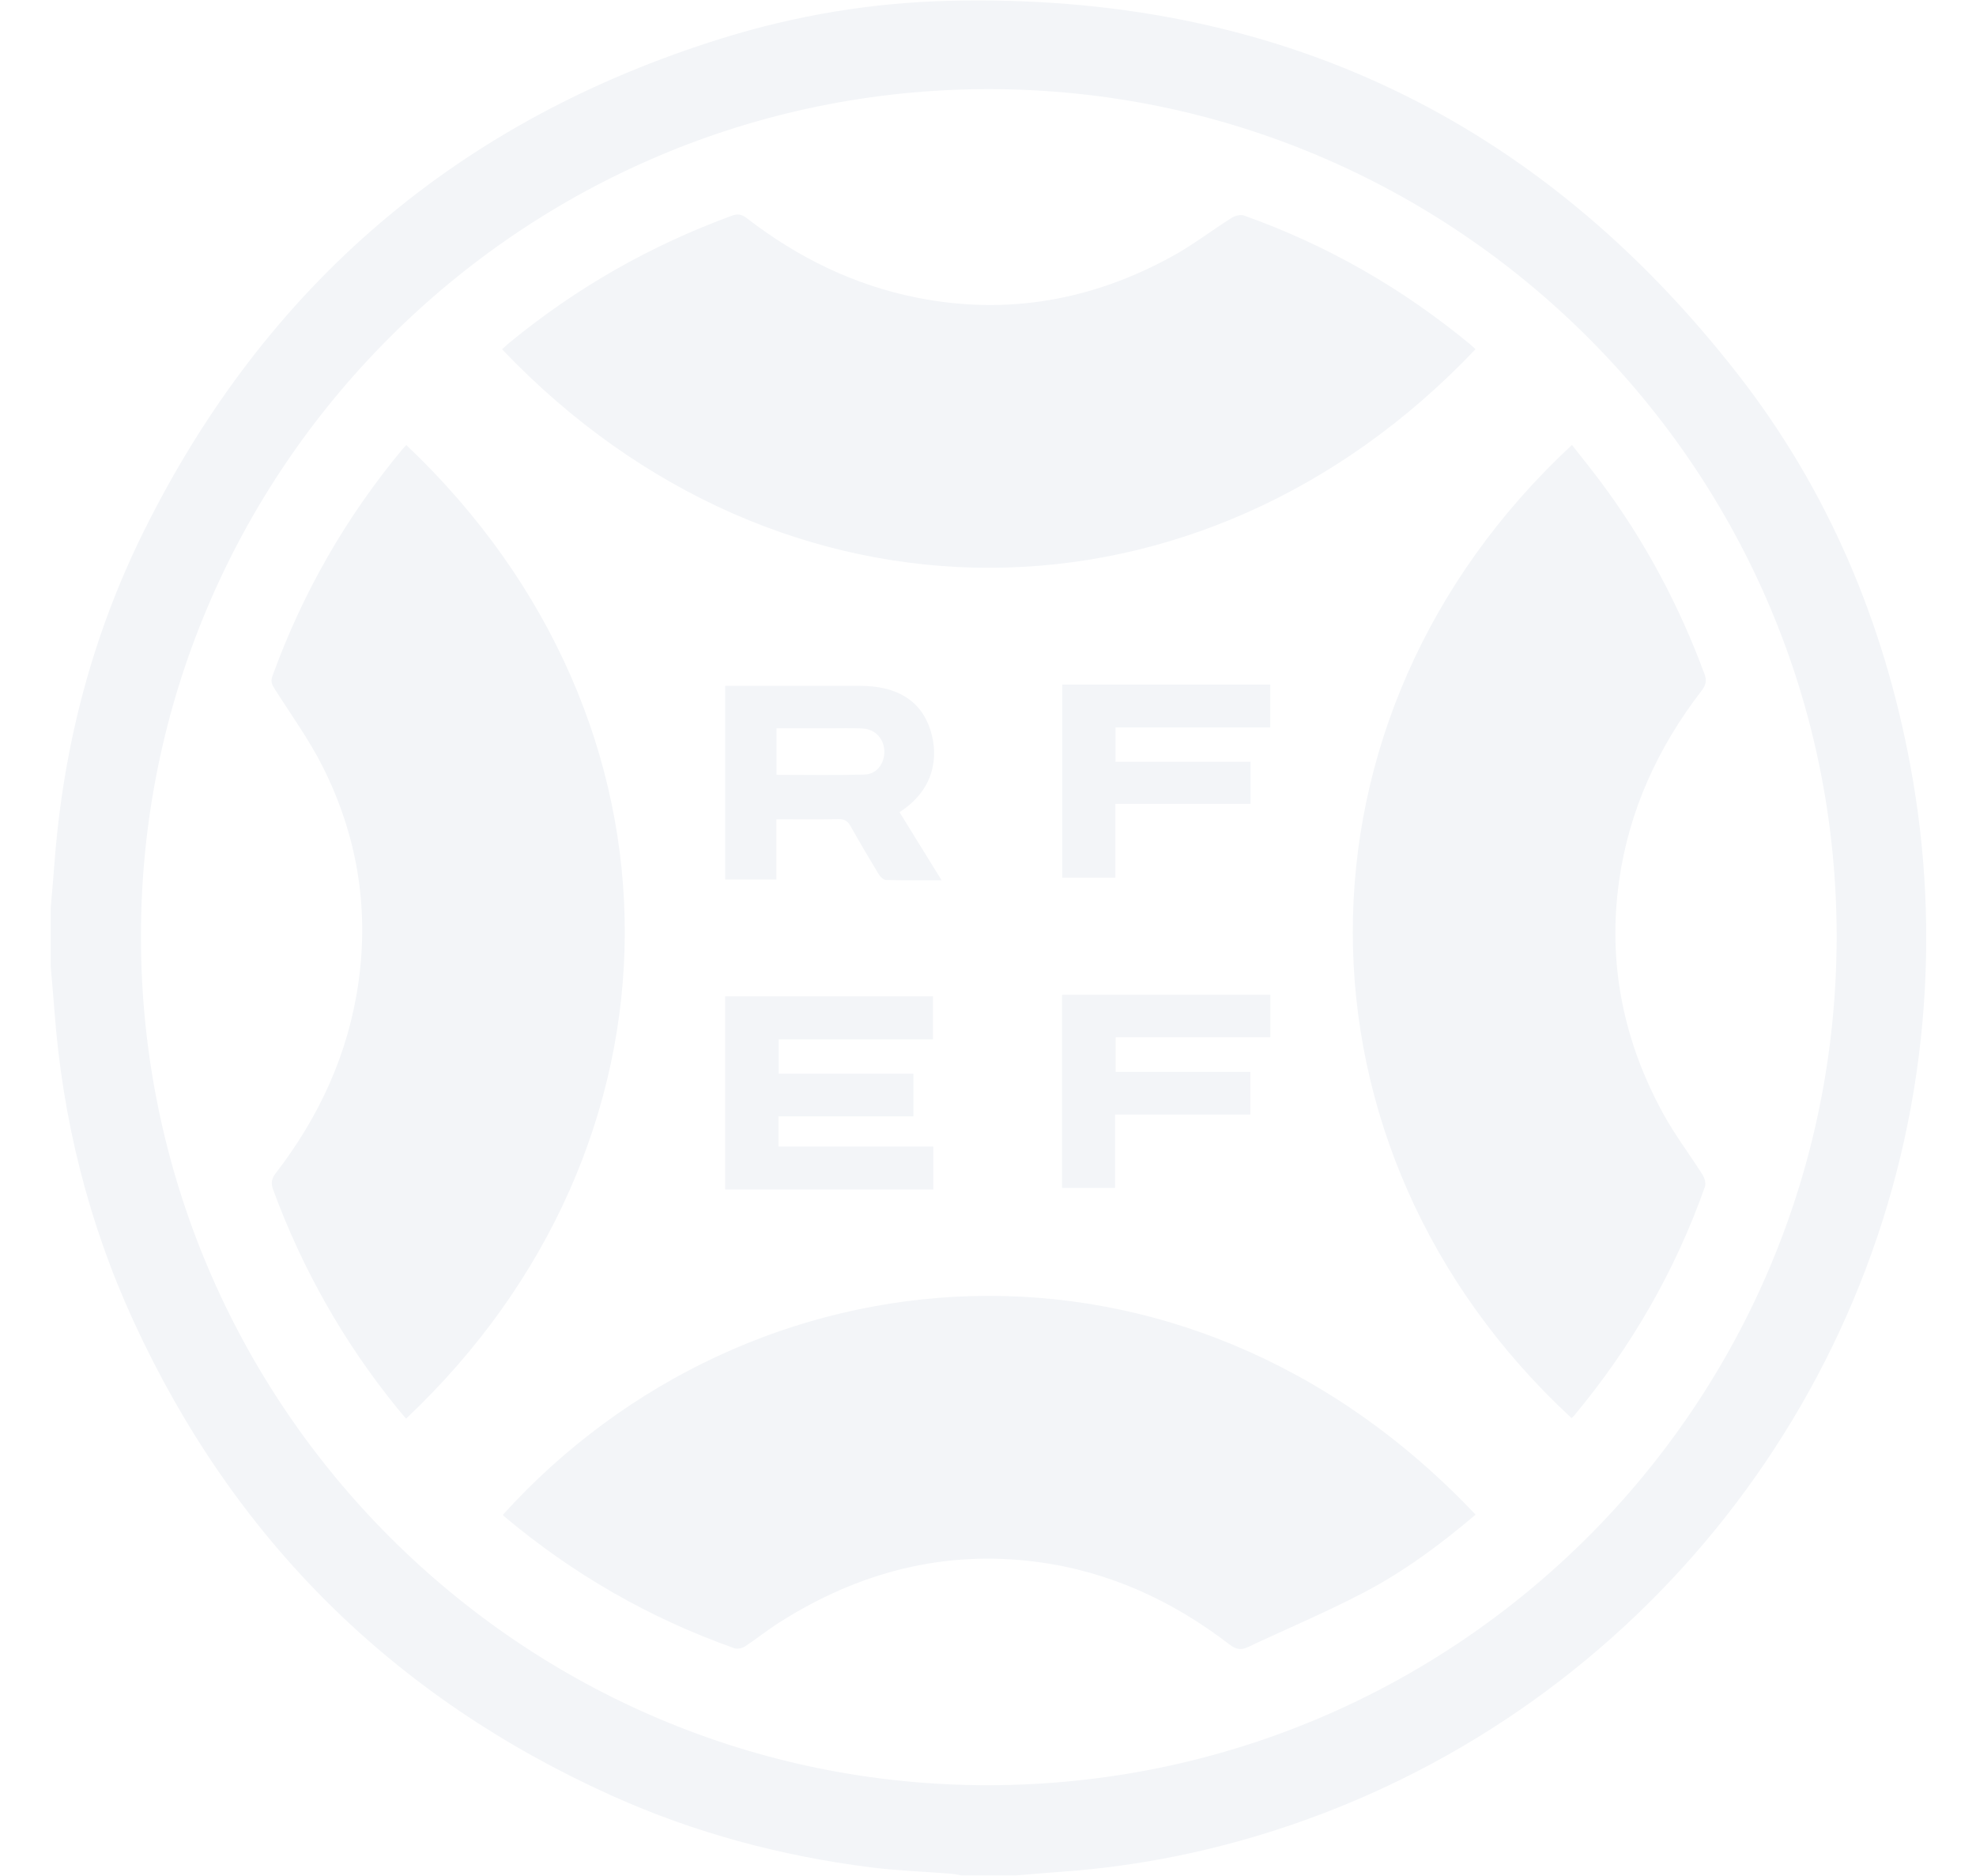
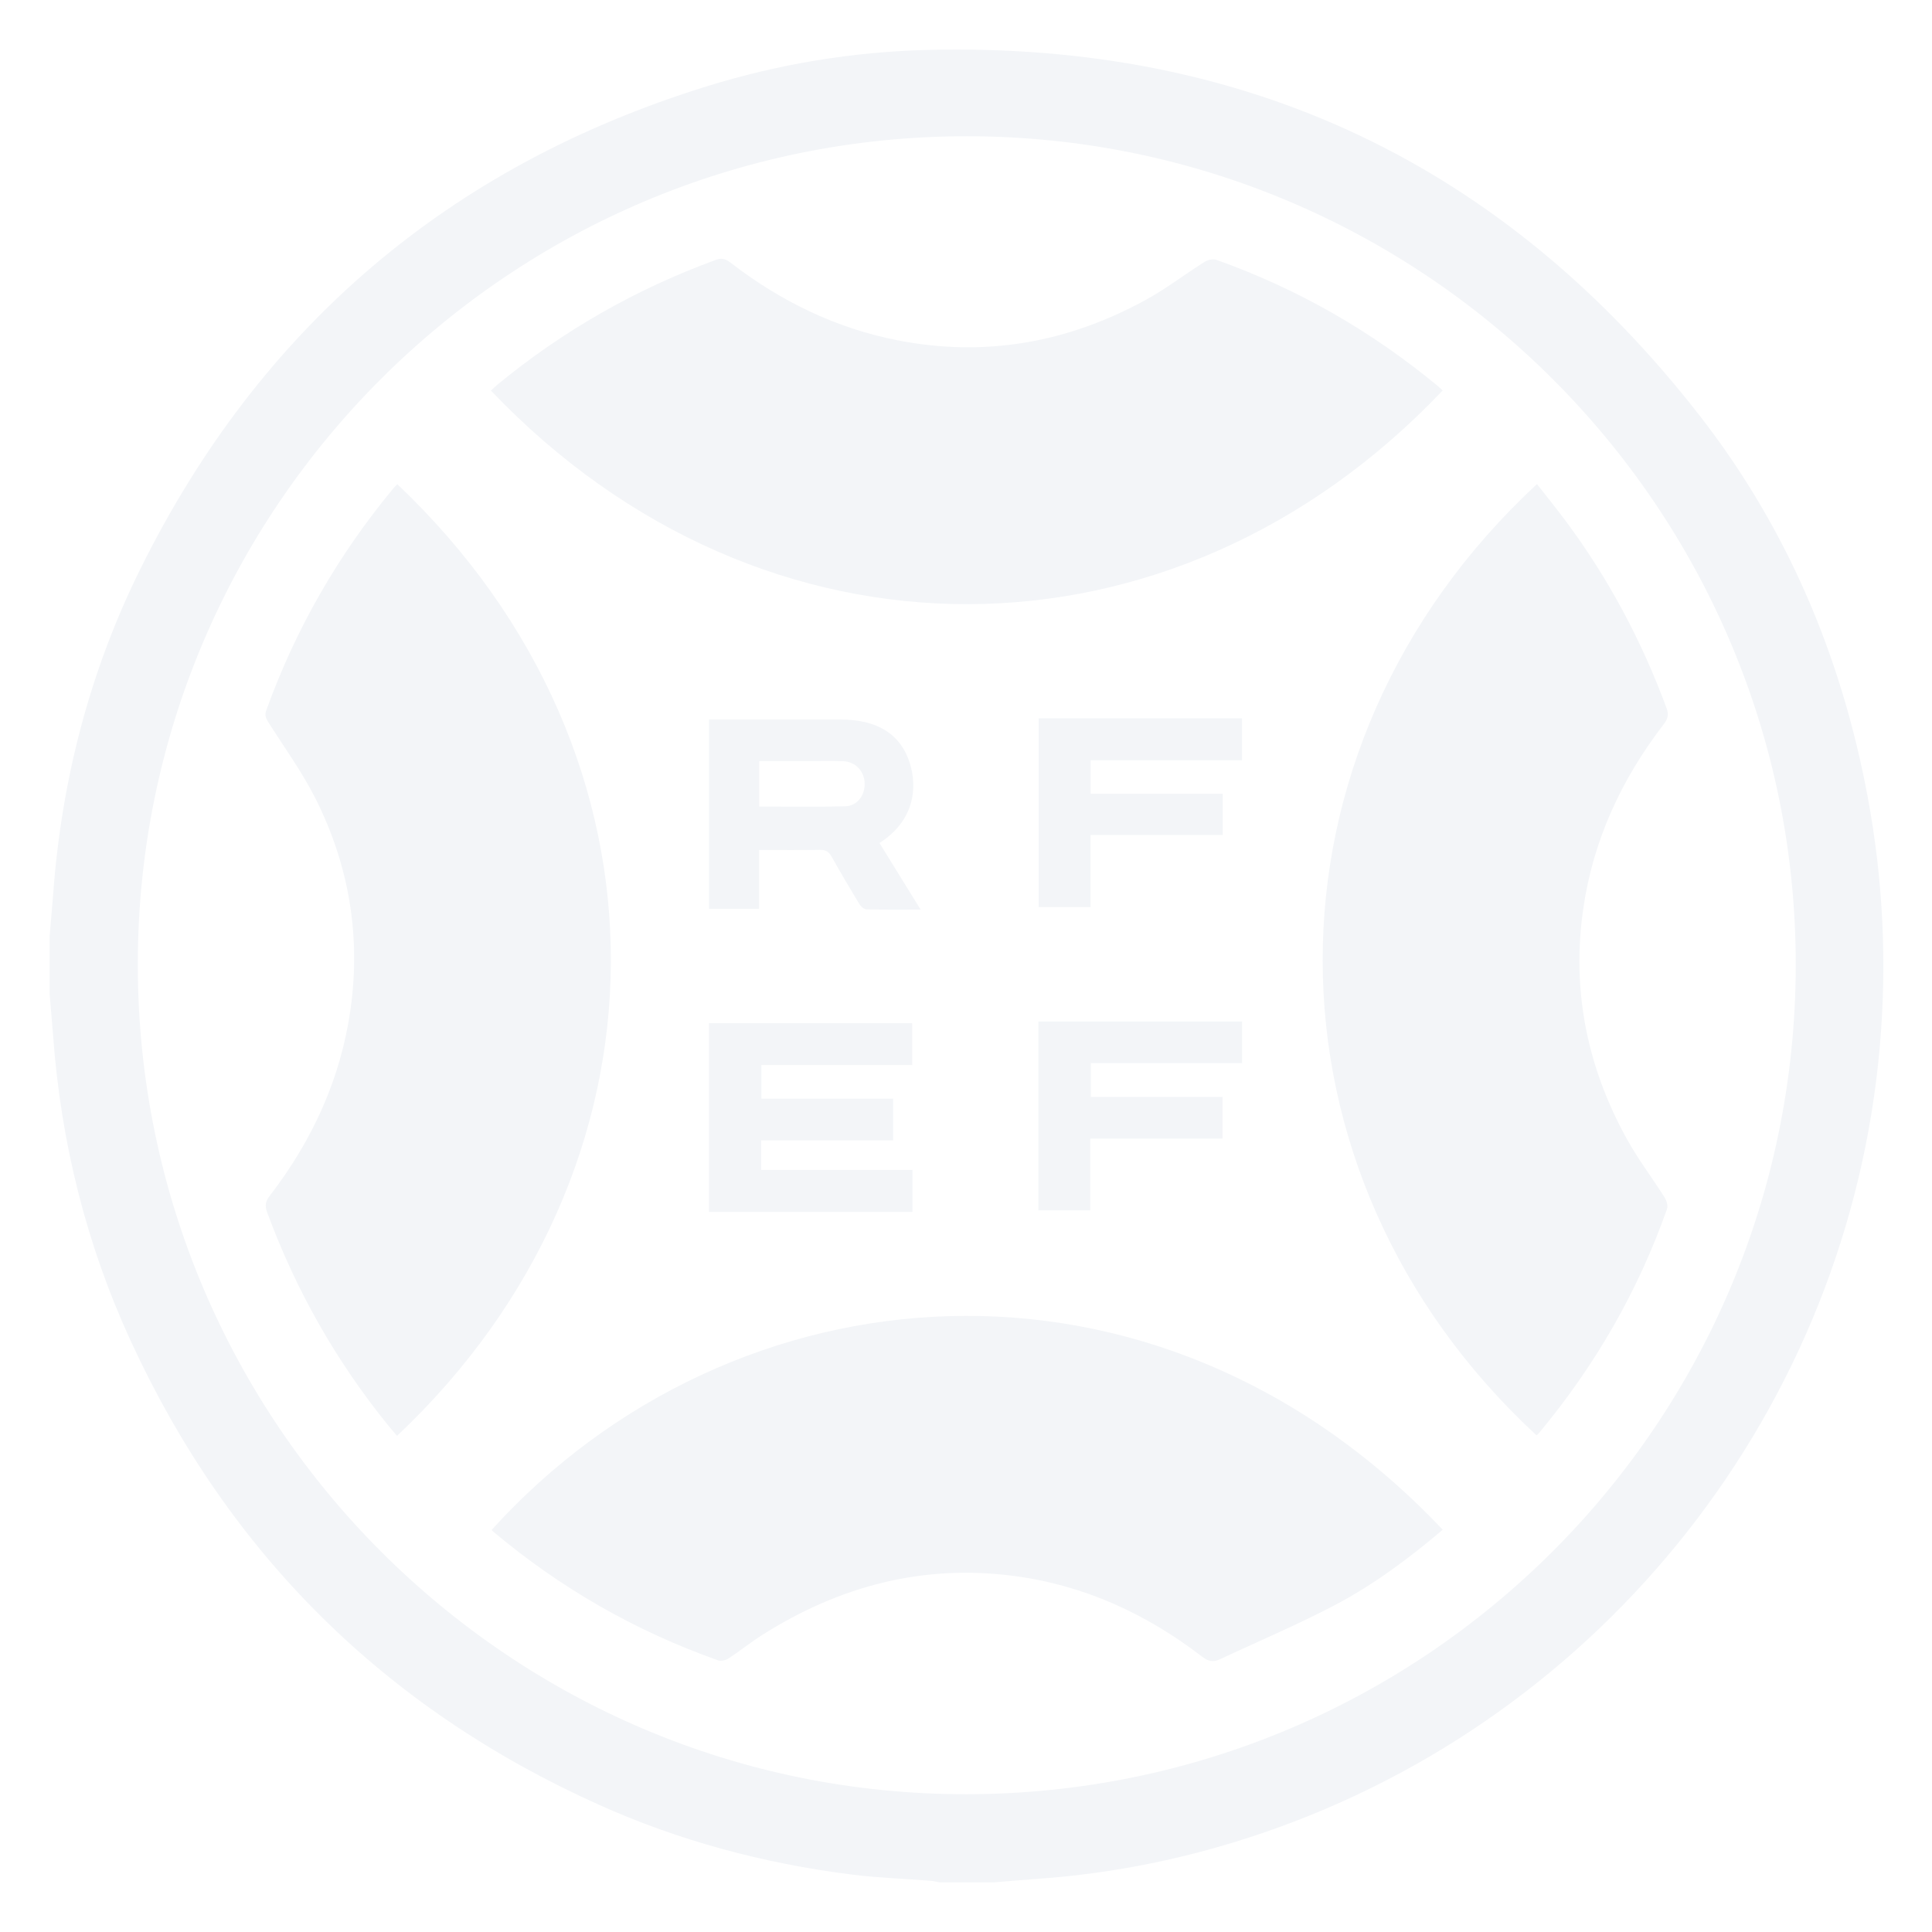
- <svg xmlns="http://www.w3.org/2000/svg" width="236" height="224" viewBox="0 0 236 224" fill="none">
+ <svg xmlns="http://www.w3.org/2000/svg" width="150" height="150" viewBox="0 0 236 224" fill="none">
  <path d="M228.15 91.374C224.955 74.215 218.311 58.495 207.594 44.739C183.702 14.07 152.207 -0.881 113.269 0.1C104.085 0.332 95.07 1.835 86.306 4.553C54.857 14.307 31.773 33.991 17.157 63.475C10.963 75.969 7.526 89.278 6.495 103.195C6.365 104.932 6.203 106.669 6.057 108.406V115.406C6.203 117.143 6.368 118.878 6.495 120.615C7.452 133.59 10.551 146.042 15.99 157.848C27.96 183.835 47.047 202.718 73.149 214.453C82.966 218.867 93.278 221.616 103.947 222.972C107.158 223.379 110.407 223.486 113.635 223.743C114.029 223.773 114.419 223.874 114.809 223.942H121.374C123.185 223.793 124.994 223.629 126.806 223.502C136.189 222.838 145.327 220.946 154.218 217.912C196.055 203.635 225.728 165.867 229.614 121.955C230.52 111.7 230.036 101.504 228.15 91.374ZM118.149 213.17C62.342 213.284 16.899 167.876 16.833 111.932C16.765 56.096 62.213 10.636 118.092 10.642C173.988 10.646 219.424 56.096 219.356 111.932C219.286 167.839 174.082 213.058 118.149 213.17Z" fill="#F3F5F8" />
  <path d="M176.221 41.702C143.397 76.301 93.293 76.695 59.967 41.711C60.249 41.452 60.523 41.183 60.817 40.942C68.827 34.36 77.706 29.307 87.442 25.745C88.161 25.483 88.636 25.623 89.212 26.067C95.297 30.764 102.045 34.078 109.617 35.565C120.346 37.672 130.476 35.847 139.997 30.61C142.477 29.248 144.744 27.5 147.144 25.986C147.534 25.741 148.183 25.599 148.594 25.745C158.508 29.27 167.495 34.43 175.601 41.13C175.796 41.29 175.974 41.47 176.223 41.7L176.221 41.702Z" fill="#F3F5F8" />
  <path d="M187.744 53.131C188.889 54.596 190.055 56.033 191.163 57.514C196.431 64.567 200.531 72.251 203.578 80.508C203.869 81.299 203.724 81.822 203.225 82.473C198.043 89.206 194.571 96.71 193.377 105.158C191.98 115.052 193.896 124.374 198.7 133.087C200.067 135.567 201.801 137.84 203.317 140.241C203.569 140.637 203.773 141.279 203.633 141.678C200.08 151.742 194.827 160.846 187.998 169.042C187.908 169.149 187.794 169.237 187.691 169.333C152.977 137.216 152.727 85.627 187.746 53.129L187.744 53.131Z" fill="#F3F5F8" />
  <path d="M48.53 53.145C83.619 86.389 83.023 136.868 48.499 169.395C48.149 168.981 47.794 168.578 47.455 168.162C41.059 160.285 36.126 151.581 32.622 142.059C32.337 141.284 32.425 140.749 32.935 140.088C38.148 133.329 41.617 125.787 42.815 117.3C44.09 108.275 42.618 99.635 38.529 91.524C36.915 88.321 34.783 85.38 32.854 82.34C32.527 81.825 32.282 81.437 32.527 80.763C36.117 70.829 41.291 61.807 48.031 53.679C48.169 53.515 48.324 53.364 48.53 53.147V53.145Z" fill="#F3F5F8" />
  <path d="M176.231 180.863C172.043 184.42 167.702 187.64 162.918 190.143C158.382 192.518 153.644 194.513 149.003 196.693C148.175 197.082 147.564 196.923 146.834 196.362C140.04 191.136 132.461 187.651 123.924 186.516C112.764 185.033 102.537 187.736 93.106 193.718C91.693 194.614 90.383 195.674 88.983 196.592C88.648 196.811 88.079 196.944 87.722 196.817C77.587 193.238 68.42 187.96 60.193 181.047C60.141 181.003 60.108 180.933 60.066 180.874C89.494 148.361 141.164 143.772 176.233 180.863H176.231Z" fill="#F3F5F8" />
  <path d="M86.602 142.032V118.977H111.427V124.102H93.004V128.204H109.092V133.301H92.978V136.911H111.464V142.034H86.602V142.032Z" fill="#F3F5F8" />
  <path d="M109.863 100.916C109.051 99.602 108.24 98.288 107.432 96.978C111.684 94.258 112.087 90.247 111.138 87.222C110.028 83.676 107.15 81.895 102.701 81.895C97.746 81.893 92.792 81.895 87.837 81.895H86.615V105.021H92.726V97.828C95.285 97.828 97.725 97.861 100.162 97.811C100.898 97.795 101.266 98.076 101.606 98.682C102.692 100.619 103.82 102.531 104.972 104.43C105.15 104.721 105.531 105.072 105.829 105.08C107.967 105.135 110.107 105.109 112.457 105.109C111.506 103.576 110.685 102.246 109.863 100.916ZM103.268 92.488C99.786 92.589 96.299 92.521 92.739 92.521V86.964C94.853 86.964 96.916 86.962 98.982 86.964C100.329 86.964 101.678 86.922 103.021 86.986C104.519 87.056 105.586 88.219 105.621 89.698C105.656 91.154 104.721 92.446 103.268 92.488Z" fill="#F3F5F8" />
  <path d="M133.227 86.865V90.961H149.357V95.992H133.214V104.808H126.871V81.746H151.71V86.863H133.227V86.865Z" fill="#F3F5F8" />
  <path d="M151.724 118.785V123.86H133.248V127.993H149.336V133.084H133.176V141.849H126.846V118.785H151.724Z" fill="#F3F5F8" />
</svg>
